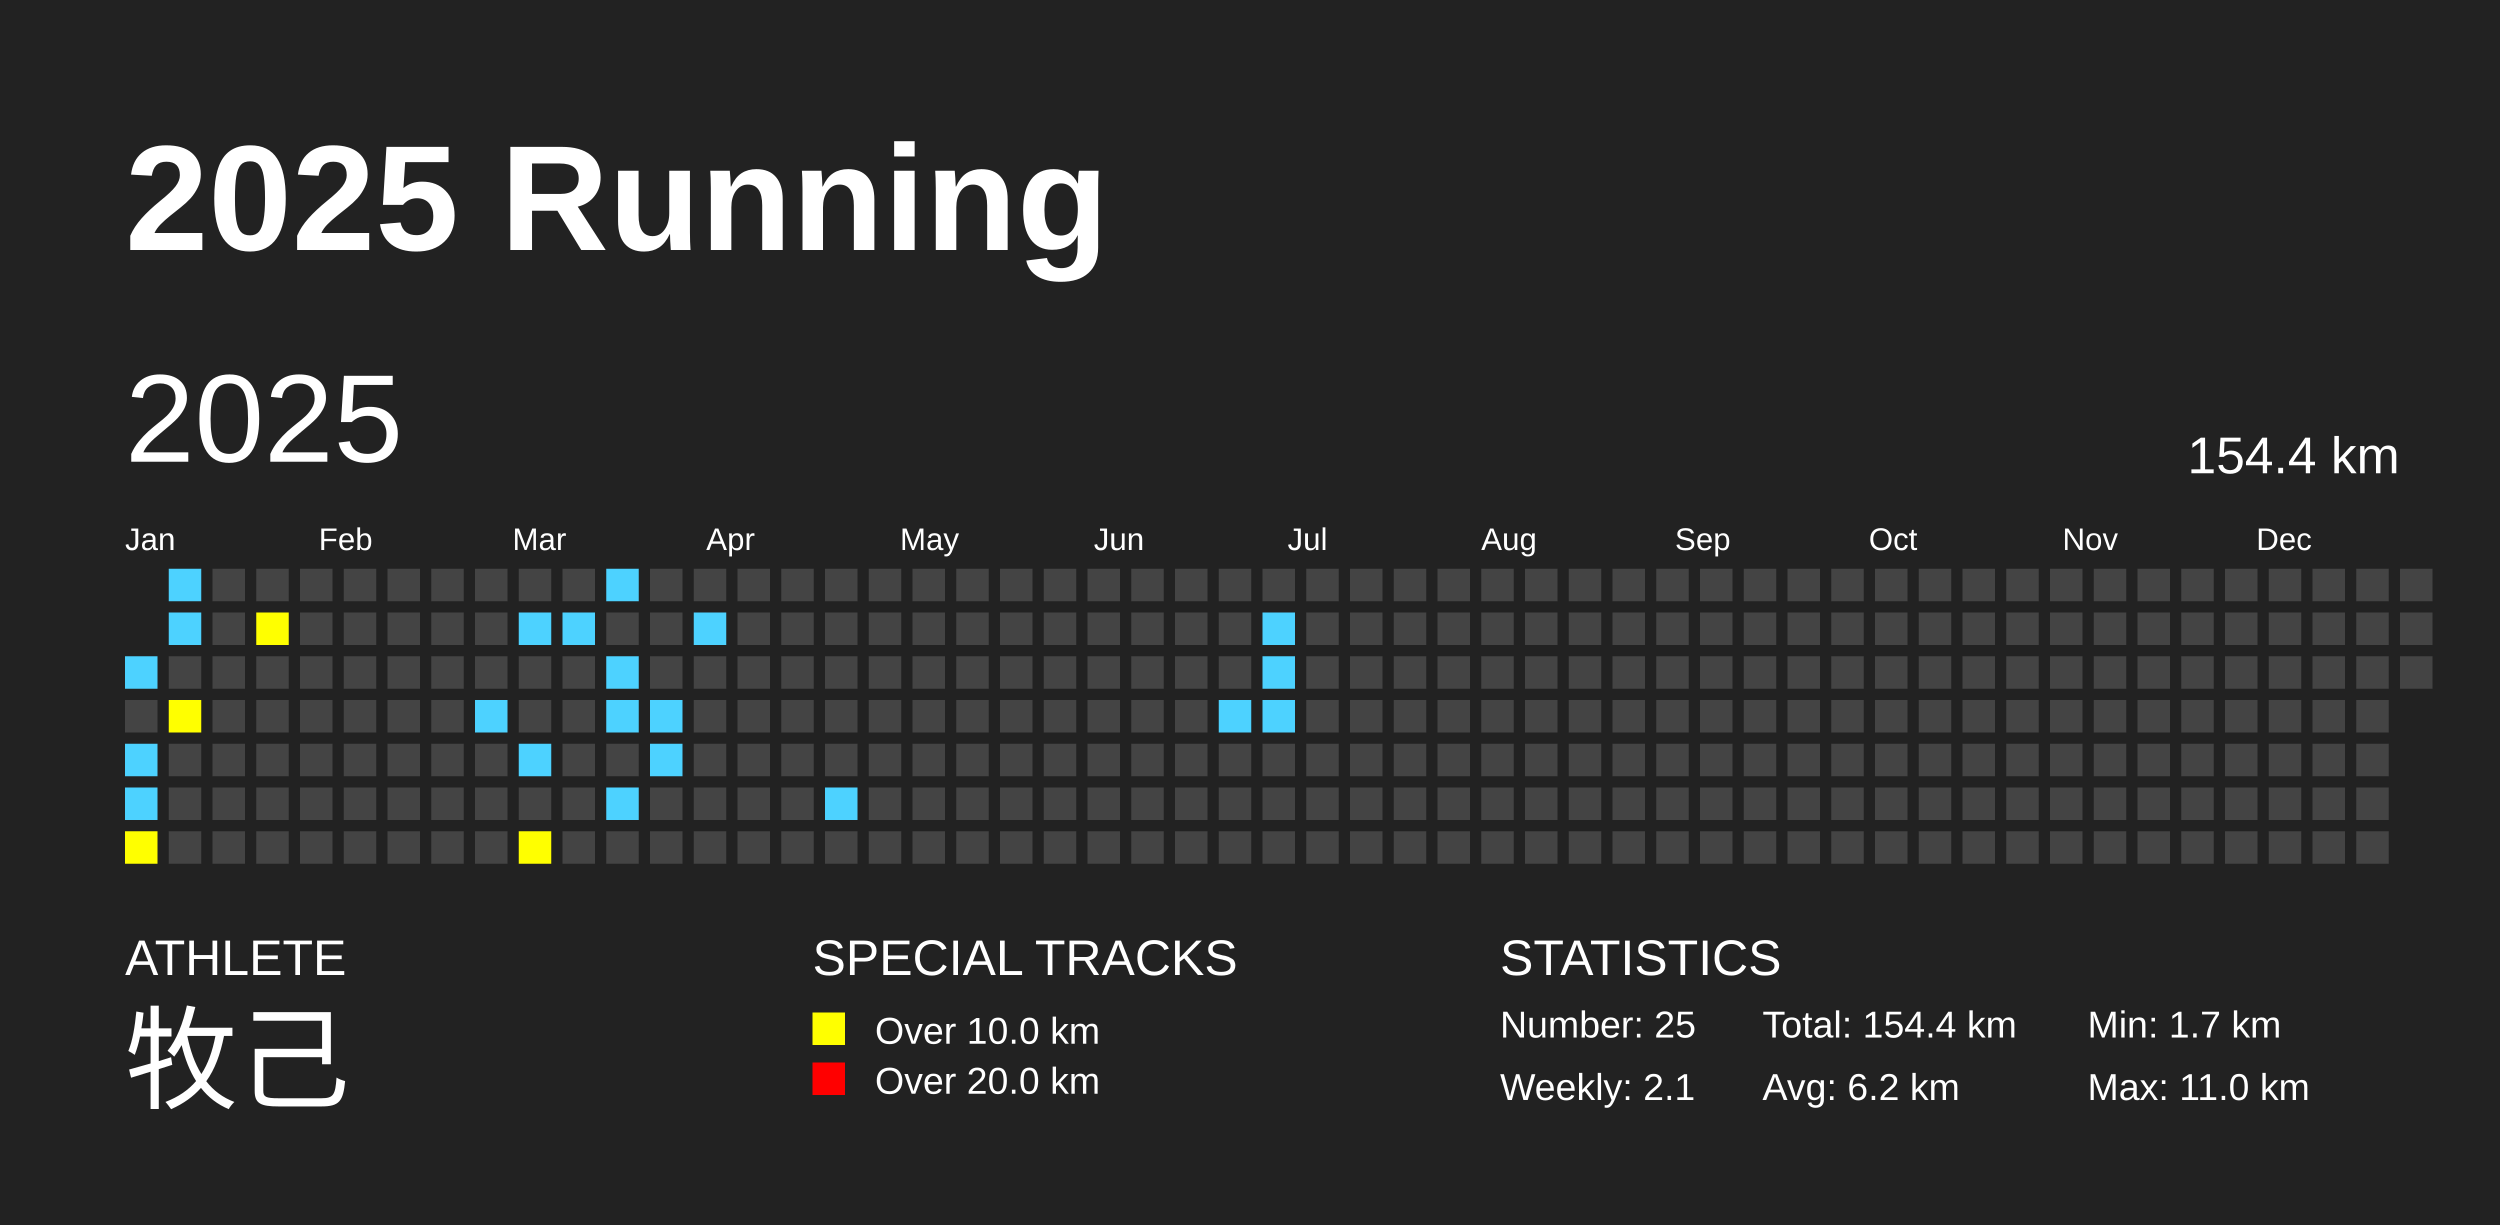
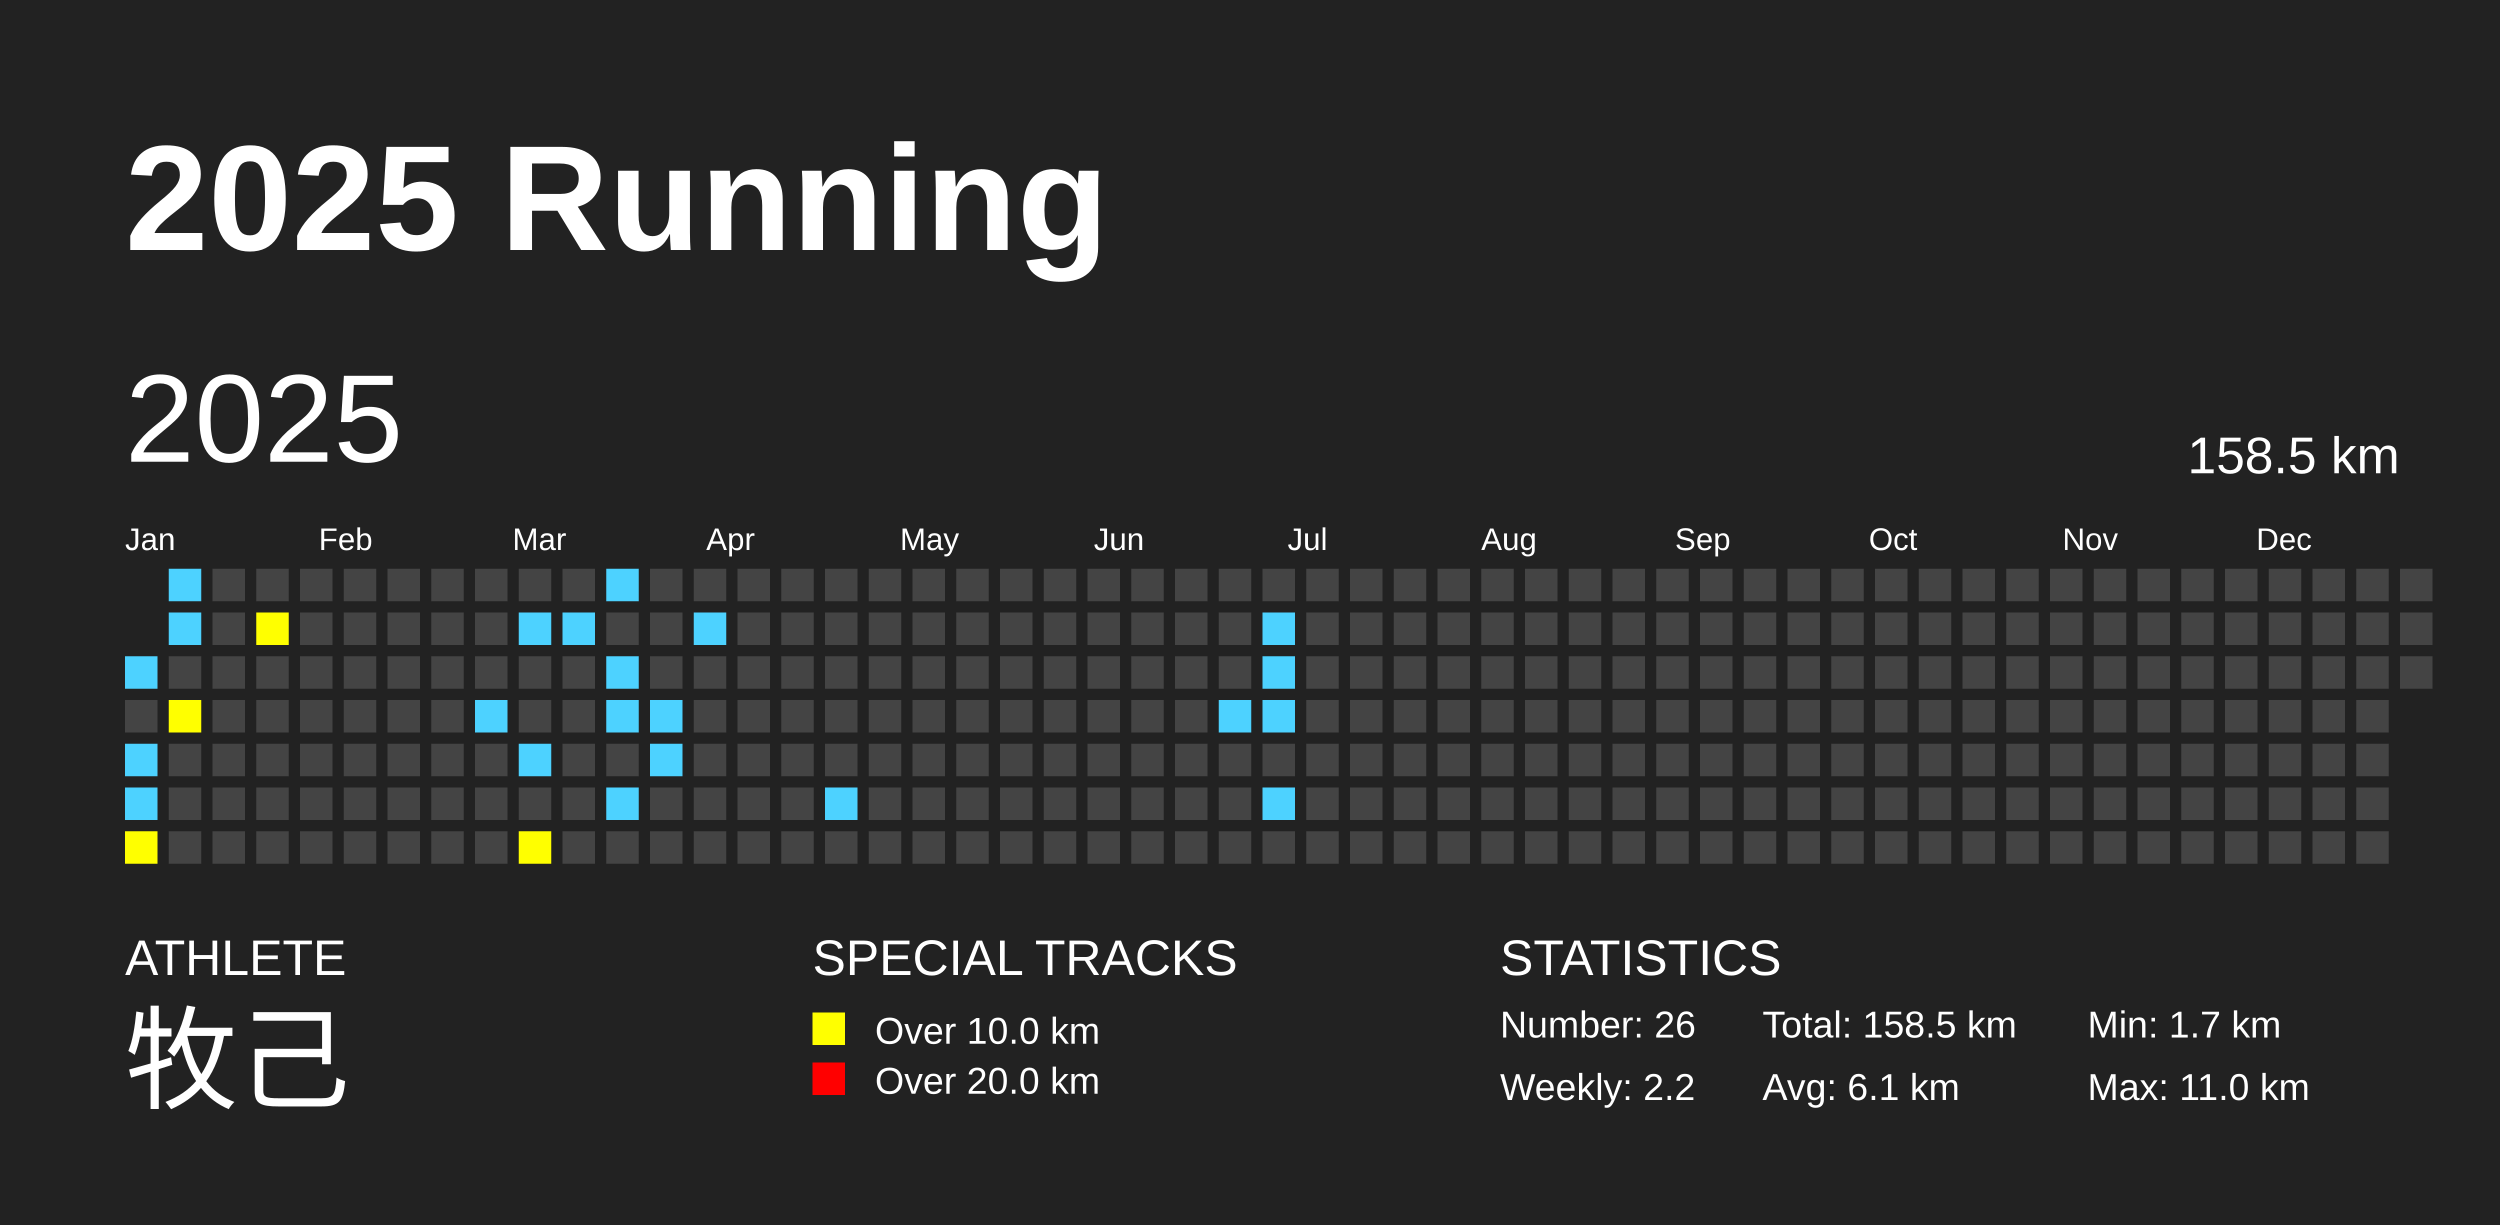
<svg xmlns="http://www.w3.org/2000/svg" baseProfile="full" height="98mm" version="1.1" viewBox="0,0,200,98" width="200mm">
  <defs />
  <rect fill="#222222" height="98" width="200" x="0" y="0" />
  <text fill="#FFFFFF" style="font-size:12px; font-family:Arial; font-weight:bold;" x="10" y="20">2025 Running</text>
  <text fill="#FFFFFF" style="font-size:4px; font-family:Arial" x="10" y="78">ATHLETE</text>
  <text fill="#FFFFFF" style="font-size:9px; font-family:Arial" x="10" y="88">牧己</text>
  <text fill="#FFFFFF" style="font-size:4px; font-family:Arial" x="65" y="78">SPECIAL TRACKS</text>
  <rect fill="yellow" height="2.6" width="2.6" x="65" y="81" />
  <text fill="#FFFFFF" style="font-size:3px; font-family:Arial" x="70" y="83.5">Over 10.0 km</text>
  <rect fill="red" height="2.6" width="2.6" x="65" y="85" />
  <text fill="#FFFFFF" style="font-size:3px; font-family:Arial" x="70" y="87.5">Over 20.0 km</text>
  <text fill="#FFFFFF" style="font-size:4px; font-family:Arial" x="120" y="78">STATISTICS</text>
-   <text fill="#FFFFFF" style="font-size:3px; font-family:Arial" x="120" y="83">Number: 25</text>
-   <text fill="#FFFFFF" style="font-size:3px; font-family:Arial" x="120" y="88">Weekly: 2.1</text>
-   <text fill="#FFFFFF" style="font-size:3px; font-family:Arial" x="141" y="83">Total: 154.4 km</text>
-   <text fill="#FFFFFF" style="font-size:3px; font-family:Arial" x="141" y="88">Avg: 6.2 km</text>
+   <text fill="#FFFFFF" style="font-size:3px; font-family:Arial" x="120" y="83">Number: 26</text>
+   <text fill="#FFFFFF" style="font-size:3px; font-family:Arial" x="120" y="88">Weekly: 2.2</text>
+   <text fill="#FFFFFF" style="font-size:3px; font-family:Arial" x="141" y="83">Total: 158.5 km</text>
+   <text fill="#FFFFFF" style="font-size:3px; font-family:Arial" x="141" y="88">Avg: 6.1 km</text>
  <text fill="#FFFFFF" style="font-size:3px; font-family:Arial" x="167" y="83">Min: 1.7 km</text>
  <text fill="#FFFFFF" style="font-size:3px; font-family:Arial" x="167" y="88">Max: 11.0 km</text>
  <text dominant-baseline="hanging" fill="#FFFFFF" style="font-size:10.0px; font-family:Arial;" x="10" y="30">2025</text>
-   <text dominant-baseline="hanging" fill="#FFFFFF" style="font-size:4.125px; font-family:Arial;" x="175" y="35">154.4 km</text>
+   <text dominant-baseline="hanging" fill="#FFFFFF" style="font-size:4.125px; font-family:Arial;" x="175" y="35">158.5 km</text>
  <text fill="#FFFFFF" style="font-size:2.5px; font-family:Arial" x="10.0" y="44">Jan</text>
  <text fill="#FFFFFF" style="font-size:2.5px; font-family:Arial" x="25.5" y="44">Feb</text>
  <text fill="#FFFFFF" style="font-size:2.5px; font-family:Arial" x="41.0" y="44">Mar</text>
  <text fill="#FFFFFF" style="font-size:2.5px; font-family:Arial" x="56.5" y="44">Apr</text>
  <text fill="#FFFFFF" style="font-size:2.5px; font-family:Arial" x="72.0" y="44">May</text>
  <text fill="#FFFFFF" style="font-size:2.5px; font-family:Arial" x="87.5" y="44">Jun</text>
  <text fill="#FFFFFF" style="font-size:2.5px; font-family:Arial" x="103.0" y="44">Jul</text>
  <text fill="#FFFFFF" style="font-size:2.5px; font-family:Arial" x="118.5" y="44">Aug</text>
  <text fill="#FFFFFF" style="font-size:2.5px; font-family:Arial" x="134.0" y="44">Sep</text>
  <text fill="#FFFFFF" style="font-size:2.5px; font-family:Arial" x="149.5" y="44">Oct</text>
  <text fill="#FFFFFF" style="font-size:2.5px; font-family:Arial" x="165.0" y="44">Nov</text>
  <text fill="#FFFFFF" style="font-size:2.5px; font-family:Arial" x="180.5" y="44">Dec</text>
  <rect fill="#4DD2FF" height="2.6" width="2.6" x="10.0" y="52.5" />
  <rect fill="#444444" height="2.6" width="2.6" x="10.0" y="56.0" />
  <rect fill="#4DD2FF" height="2.6" width="2.6" x="10.0" y="59.5" />
  <rect fill="#4DD2FF" height="2.6" width="2.6" x="10.0" y="63.0" />
  <rect fill="yellow" height="2.6" width="2.6" x="10.0" y="66.5" />
  <rect fill="#4DD2FF" height="2.6" width="2.6" x="13.5" y="45.5" />
  <rect fill="#4DD2FF" height="2.6" width="2.6" x="13.5" y="49.0" />
  <rect fill="#444444" height="2.6" width="2.6" x="13.5" y="52.5" />
  <rect fill="yellow" height="2.6" width="2.6" x="13.5" y="56.0" />
  <rect fill="#444444" height="2.6" width="2.6" x="13.5" y="59.5" />
  <rect fill="#444444" height="2.6" width="2.6" x="13.5" y="63.0" />
  <rect fill="#444444" height="2.6" width="2.6" x="13.5" y="66.5" />
  <rect fill="#444444" height="2.6" width="2.6" x="17.0" y="45.5" />
  <rect fill="#444444" height="2.6" width="2.6" x="17.0" y="49.0" />
  <rect fill="#444444" height="2.6" width="2.6" x="17.0" y="52.5" />
  <rect fill="#444444" height="2.6" width="2.6" x="17.0" y="56.0" />
  <rect fill="#444444" height="2.6" width="2.6" x="17.0" y="59.5" />
  <rect fill="#444444" height="2.6" width="2.6" x="17.0" y="63.0" />
  <rect fill="#444444" height="2.6" width="2.6" x="17.0" y="66.5" />
  <rect fill="#444444" height="2.6" width="2.6" x="20.5" y="45.5" />
  <rect fill="yellow" height="2.6" width="2.6" x="20.5" y="49.0" />
  <rect fill="#444444" height="2.6" width="2.6" x="20.5" y="52.5" />
  <rect fill="#444444" height="2.6" width="2.6" x="20.5" y="56.0" />
  <rect fill="#444444" height="2.6" width="2.6" x="20.5" y="59.5" />
  <rect fill="#444444" height="2.6" width="2.6" x="20.5" y="63.0" />
  <rect fill="#444444" height="2.6" width="2.6" x="20.5" y="66.5" />
  <rect fill="#444444" height="2.6" width="2.6" x="24.0" y="45.5" />
  <rect fill="#444444" height="2.6" width="2.6" x="24.0" y="49.0" />
  <rect fill="#444444" height="2.6" width="2.6" x="24.0" y="52.5" />
  <rect fill="#444444" height="2.6" width="2.6" x="24.0" y="56.0" />
  <rect fill="#444444" height="2.6" width="2.6" x="24.0" y="59.5" />
  <rect fill="#444444" height="2.6" width="2.6" x="24.0" y="63.0" />
  <rect fill="#444444" height="2.6" width="2.6" x="24.0" y="66.5" />
  <rect fill="#444444" height="2.6" width="2.6" x="27.5" y="45.5" />
  <rect fill="#444444" height="2.6" width="2.6" x="27.5" y="49.0" />
  <rect fill="#444444" height="2.6" width="2.6" x="27.5" y="52.5" />
  <rect fill="#444444" height="2.6" width="2.6" x="27.5" y="56.0" />
  <rect fill="#444444" height="2.6" width="2.6" x="27.5" y="59.5" />
  <rect fill="#444444" height="2.6" width="2.6" x="27.5" y="63.0" />
  <rect fill="#444444" height="2.6" width="2.6" x="27.5" y="66.5" />
  <rect fill="#444444" height="2.6" width="2.6" x="31.0" y="45.5" />
  <rect fill="#444444" height="2.6" width="2.6" x="31.0" y="49.0" />
  <rect fill="#444444" height="2.6" width="2.6" x="31.0" y="52.5" />
  <rect fill="#444444" height="2.6" width="2.6" x="31.0" y="56.0" />
  <rect fill="#444444" height="2.6" width="2.6" x="31.0" y="59.5" />
  <rect fill="#444444" height="2.6" width="2.6" x="31.0" y="63.0" />
  <rect fill="#444444" height="2.6" width="2.6" x="31.0" y="66.5" />
  <rect fill="#444444" height="2.6" width="2.6" x="34.5" y="45.5" />
  <rect fill="#444444" height="2.6" width="2.6" x="34.5" y="49.0" />
  <rect fill="#444444" height="2.6" width="2.6" x="34.5" y="52.5" />
  <rect fill="#444444" height="2.6" width="2.6" x="34.5" y="56.0" />
  <rect fill="#444444" height="2.6" width="2.6" x="34.5" y="59.5" />
  <rect fill="#444444" height="2.6" width="2.6" x="34.5" y="63.0" />
  <rect fill="#444444" height="2.6" width="2.6" x="34.5" y="66.5" />
  <rect fill="#444444" height="2.6" width="2.6" x="38.0" y="45.5" />
  <rect fill="#444444" height="2.6" width="2.6" x="38.0" y="49.0" />
  <rect fill="#444444" height="2.6" width="2.6" x="38.0" y="52.5" />
  <rect fill="#4DD2FF" height="2.6" width="2.6" x="38.0" y="56.0" />
  <rect fill="#444444" height="2.6" width="2.6" x="38.0" y="59.5" />
  <rect fill="#444444" height="2.6" width="2.6" x="38.0" y="63.0" />
  <rect fill="#444444" height="2.6" width="2.6" x="38.0" y="66.5" />
  <rect fill="#444444" height="2.6" width="2.6" x="41.5" y="45.5" />
  <rect fill="#4DD2FF" height="2.6" width="2.6" x="41.5" y="49.0" />
  <rect fill="#444444" height="2.6" width="2.6" x="41.5" y="52.5" />
  <rect fill="#444444" height="2.6" width="2.6" x="41.5" y="56.0" />
  <rect fill="#4DD2FF" height="2.6" width="2.6" x="41.5" y="59.5" />
  <rect fill="#444444" height="2.6" width="2.6" x="41.5" y="63.0" />
  <rect fill="yellow" height="2.6" width="2.6" x="41.5" y="66.5" />
  <rect fill="#444444" height="2.6" width="2.6" x="45.0" y="45.5" />
  <rect fill="#4DD2FF" height="2.6" width="2.6" x="45.0" y="49.0" />
  <rect fill="#444444" height="2.6" width="2.6" x="45.0" y="52.5" />
  <rect fill="#444444" height="2.6" width="2.6" x="45.0" y="56.0" />
  <rect fill="#444444" height="2.6" width="2.6" x="45.0" y="59.5" />
  <rect fill="#444444" height="2.6" width="2.6" x="45.0" y="63.0" />
  <rect fill="#444444" height="2.6" width="2.6" x="45.0" y="66.5" />
  <rect fill="#4DD2FF" height="2.6" width="2.6" x="48.5" y="45.5" />
  <rect fill="#444444" height="2.6" width="2.6" x="48.5" y="49.0" />
  <rect fill="#4DD2FF" height="2.6" width="2.6" x="48.5" y="52.5" />
  <rect fill="#4DD2FF" height="2.6" width="2.6" x="48.5" y="56.0" />
  <rect fill="#444444" height="2.6" width="2.6" x="48.5" y="59.5" />
  <rect fill="#4DD2FF" height="2.6" width="2.6" x="48.5" y="63.0" />
  <rect fill="#444444" height="2.6" width="2.6" x="48.5" y="66.5" />
  <rect fill="#444444" height="2.6" width="2.6" x="52.0" y="45.5" />
  <rect fill="#444444" height="2.6" width="2.6" x="52.0" y="49.0" />
  <rect fill="#444444" height="2.6" width="2.6" x="52.0" y="52.5" />
  <rect fill="#4DD2FF" height="2.6" width="2.6" x="52.0" y="56.0" />
  <rect fill="#4DD2FF" height="2.6" width="2.6" x="52.0" y="59.5" />
  <rect fill="#444444" height="2.6" width="2.6" x="52.0" y="63.0" />
  <rect fill="#444444" height="2.6" width="2.6" x="52.0" y="66.5" />
  <rect fill="#444444" height="2.6" width="2.6" x="55.5" y="45.5" />
  <rect fill="#4DD2FF" height="2.6" width="2.6" x="55.5" y="49.0" />
  <rect fill="#444444" height="2.6" width="2.6" x="55.5" y="52.5" />
  <rect fill="#444444" height="2.6" width="2.6" x="55.5" y="56.0" />
  <rect fill="#444444" height="2.6" width="2.6" x="55.5" y="59.5" />
  <rect fill="#444444" height="2.6" width="2.6" x="55.5" y="63.0" />
  <rect fill="#444444" height="2.6" width="2.6" x="55.5" y="66.5" />
  <rect fill="#444444" height="2.6" width="2.6" x="59.0" y="45.5" />
  <rect fill="#444444" height="2.6" width="2.6" x="59.0" y="49.0" />
  <rect fill="#444444" height="2.6" width="2.6" x="59.0" y="52.5" />
  <rect fill="#444444" height="2.6" width="2.6" x="59.0" y="56.0" />
  <rect fill="#444444" height="2.6" width="2.6" x="59.0" y="59.5" />
  <rect fill="#444444" height="2.6" width="2.6" x="59.0" y="63.0" />
  <rect fill="#444444" height="2.6" width="2.6" x="59.0" y="66.5" />
  <rect fill="#444444" height="2.6" width="2.6" x="62.5" y="45.5" />
  <rect fill="#444444" height="2.6" width="2.6" x="62.5" y="49.0" />
  <rect fill="#444444" height="2.6" width="2.6" x="62.5" y="52.5" />
  <rect fill="#444444" height="2.6" width="2.6" x="62.5" y="56.0" />
  <rect fill="#444444" height="2.6" width="2.6" x="62.5" y="59.5" />
  <rect fill="#444444" height="2.6" width="2.6" x="62.5" y="63.0" />
  <rect fill="#444444" height="2.6" width="2.6" x="62.5" y="66.5" />
  <rect fill="#444444" height="2.6" width="2.6" x="66.0" y="45.5" />
  <rect fill="#444444" height="2.6" width="2.6" x="66.0" y="49.0" />
  <rect fill="#444444" height="2.6" width="2.6" x="66.0" y="52.5" />
  <rect fill="#444444" height="2.6" width="2.6" x="66.0" y="56.0" />
  <rect fill="#444444" height="2.6" width="2.6" x="66.0" y="59.5" />
  <rect fill="#4DD2FF" height="2.6" width="2.6" x="66.0" y="63.0" />
  <rect fill="#444444" height="2.6" width="2.6" x="66.0" y="66.5" />
  <rect fill="#444444" height="2.6" width="2.6" x="69.5" y="45.5" />
  <rect fill="#444444" height="2.6" width="2.6" x="69.5" y="49.0" />
  <rect fill="#444444" height="2.6" width="2.6" x="69.5" y="52.5" />
  <rect fill="#444444" height="2.6" width="2.6" x="69.5" y="56.0" />
  <rect fill="#444444" height="2.6" width="2.6" x="69.5" y="59.5" />
  <rect fill="#444444" height="2.6" width="2.6" x="69.5" y="63.0" />
  <rect fill="#444444" height="2.6" width="2.6" x="69.5" y="66.5" />
  <rect fill="#444444" height="2.6" width="2.6" x="73.0" y="45.5" />
  <rect fill="#444444" height="2.6" width="2.6" x="73.0" y="49.0" />
  <rect fill="#444444" height="2.6" width="2.6" x="73.0" y="52.5" />
  <rect fill="#444444" height="2.6" width="2.6" x="73.0" y="56.0" />
  <rect fill="#444444" height="2.6" width="2.6" x="73.0" y="59.5" />
  <rect fill="#444444" height="2.6" width="2.6" x="73.0" y="63.0" />
  <rect fill="#444444" height="2.6" width="2.6" x="73.0" y="66.5" />
  <rect fill="#444444" height="2.6" width="2.6" x="76.5" y="45.5" />
  <rect fill="#444444" height="2.6" width="2.6" x="76.5" y="49.0" />
  <rect fill="#444444" height="2.6" width="2.6" x="76.5" y="52.5" />
  <rect fill="#444444" height="2.6" width="2.6" x="76.5" y="56.0" />
  <rect fill="#444444" height="2.6" width="2.6" x="76.5" y="59.5" />
  <rect fill="#444444" height="2.6" width="2.6" x="76.5" y="63.0" />
  <rect fill="#444444" height="2.6" width="2.6" x="76.5" y="66.5" />
  <rect fill="#444444" height="2.6" width="2.6" x="80.0" y="45.5" />
  <rect fill="#444444" height="2.6" width="2.6" x="80.0" y="49.0" />
  <rect fill="#444444" height="2.6" width="2.6" x="80.0" y="52.5" />
  <rect fill="#444444" height="2.6" width="2.6" x="80.0" y="56.0" />
  <rect fill="#444444" height="2.6" width="2.6" x="80.0" y="59.5" />
  <rect fill="#444444" height="2.6" width="2.6" x="80.0" y="63.0" />
  <rect fill="#444444" height="2.6" width="2.6" x="80.0" y="66.5" />
  <rect fill="#444444" height="2.6" width="2.6" x="83.5" y="45.5" />
  <rect fill="#444444" height="2.6" width="2.6" x="83.5" y="49.0" />
  <rect fill="#444444" height="2.6" width="2.6" x="83.5" y="52.5" />
  <rect fill="#444444" height="2.6" width="2.6" x="83.5" y="56.0" />
  <rect fill="#444444" height="2.6" width="2.6" x="83.5" y="59.5" />
  <rect fill="#444444" height="2.6" width="2.6" x="83.5" y="63.0" />
  <rect fill="#444444" height="2.6" width="2.6" x="83.5" y="66.5" />
  <rect fill="#444444" height="2.6" width="2.6" x="87.0" y="45.5" />
  <rect fill="#444444" height="2.6" width="2.6" x="87.0" y="49.0" />
  <rect fill="#444444" height="2.6" width="2.6" x="87.0" y="52.5" />
  <rect fill="#444444" height="2.6" width="2.6" x="87.0" y="56.0" />
  <rect fill="#444444" height="2.6" width="2.6" x="87.0" y="59.5" />
  <rect fill="#444444" height="2.6" width="2.6" x="87.0" y="63.0" />
  <rect fill="#444444" height="2.6" width="2.6" x="87.0" y="66.5" />
  <rect fill="#444444" height="2.6" width="2.6" x="90.5" y="45.5" />
  <rect fill="#444444" height="2.6" width="2.6" x="90.5" y="49.0" />
  <rect fill="#444444" height="2.6" width="2.6" x="90.5" y="52.5" />
  <rect fill="#444444" height="2.6" width="2.6" x="90.5" y="56.0" />
  <rect fill="#444444" height="2.6" width="2.6" x="90.5" y="59.5" />
  <rect fill="#444444" height="2.6" width="2.6" x="90.5" y="63.0" />
  <rect fill="#444444" height="2.6" width="2.6" x="90.5" y="66.5" />
  <rect fill="#444444" height="2.6" width="2.6" x="94.0" y="45.5" />
  <rect fill="#444444" height="2.6" width="2.6" x="94.0" y="49.0" />
  <rect fill="#444444" height="2.6" width="2.6" x="94.0" y="52.5" />
  <rect fill="#444444" height="2.6" width="2.6" x="94.0" y="56.0" />
  <rect fill="#444444" height="2.6" width="2.6" x="94.0" y="59.5" />
  <rect fill="#444444" height="2.6" width="2.6" x="94.0" y="63.0" />
  <rect fill="#444444" height="2.6" width="2.6" x="94.0" y="66.5" />
  <rect fill="#444444" height="2.6" width="2.6" x="97.5" y="45.5" />
  <rect fill="#444444" height="2.6" width="2.6" x="97.5" y="49.0" />
  <rect fill="#444444" height="2.6" width="2.6" x="97.5" y="52.5" />
  <rect fill="#4DD2FF" height="2.6" width="2.6" x="97.5" y="56.0" />
  <rect fill="#444444" height="2.6" width="2.6" x="97.5" y="59.5" />
  <rect fill="#444444" height="2.6" width="2.6" x="97.5" y="63.0" />
  <rect fill="#444444" height="2.6" width="2.6" x="97.5" y="66.5" />
  <rect fill="#444444" height="2.6" width="2.6" x="101.0" y="45.5" />
  <rect fill="#4DD2FF" height="2.6" width="2.6" x="101.0" y="49.0" />
  <rect fill="#4DD2FF" height="2.6" width="2.6" x="101.0" y="52.5" />
  <rect fill="#4DD2FF" height="2.6" width="2.6" x="101.0" y="56.0" />
  <rect fill="#444444" height="2.6" width="2.6" x="101.0" y="59.5" />
-   <rect fill="#444444" height="2.6" width="2.6" x="101.0" y="63.0" />
+   <rect fill="#4DD2FF" height="2.6" width="2.6" x="101.0" y="63.0" />
  <rect fill="#444444" height="2.6" width="2.6" x="101.0" y="66.5" />
  <rect fill="#444444" height="2.6" width="2.6" x="104.5" y="45.5" />
  <rect fill="#444444" height="2.6" width="2.6" x="104.5" y="49.0" />
  <rect fill="#444444" height="2.6" width="2.6" x="104.5" y="52.5" />
  <rect fill="#444444" height="2.6" width="2.6" x="104.5" y="56.0" />
  <rect fill="#444444" height="2.6" width="2.6" x="104.5" y="59.5" />
  <rect fill="#444444" height="2.6" width="2.6" x="104.5" y="63.0" />
  <rect fill="#444444" height="2.6" width="2.6" x="104.5" y="66.5" />
  <rect fill="#444444" height="2.6" width="2.6" x="108.0" y="45.5" />
  <rect fill="#444444" height="2.6" width="2.6" x="108.0" y="49.0" />
  <rect fill="#444444" height="2.6" width="2.6" x="108.0" y="52.5" />
  <rect fill="#444444" height="2.6" width="2.6" x="108.0" y="56.0" />
  <rect fill="#444444" height="2.6" width="2.6" x="108.0" y="59.5" />
  <rect fill="#444444" height="2.6" width="2.6" x="108.0" y="63.0" />
  <rect fill="#444444" height="2.6" width="2.6" x="108.0" y="66.5" />
  <rect fill="#444444" height="2.6" width="2.6" x="111.5" y="45.5" />
  <rect fill="#444444" height="2.6" width="2.6" x="111.5" y="49.0" />
  <rect fill="#444444" height="2.6" width="2.6" x="111.5" y="52.5" />
  <rect fill="#444444" height="2.6" width="2.6" x="111.5" y="56.0" />
  <rect fill="#444444" height="2.6" width="2.6" x="111.5" y="59.5" />
  <rect fill="#444444" height="2.6" width="2.6" x="111.5" y="63.0" />
  <rect fill="#444444" height="2.6" width="2.6" x="111.5" y="66.5" />
  <rect fill="#444444" height="2.6" width="2.6" x="115.0" y="45.5" />
  <rect fill="#444444" height="2.6" width="2.6" x="115.0" y="49.0" />
  <rect fill="#444444" height="2.6" width="2.6" x="115.0" y="52.5" />
  <rect fill="#444444" height="2.6" width="2.6" x="115.0" y="56.0" />
  <rect fill="#444444" height="2.6" width="2.6" x="115.0" y="59.5" />
  <rect fill="#444444" height="2.6" width="2.6" x="115.0" y="63.0" />
  <rect fill="#444444" height="2.6" width="2.6" x="115.0" y="66.5" />
  <rect fill="#444444" height="2.6" width="2.6" x="118.5" y="45.5" />
  <rect fill="#444444" height="2.6" width="2.6" x="118.5" y="49.0" />
  <rect fill="#444444" height="2.6" width="2.6" x="118.5" y="52.5" />
  <rect fill="#444444" height="2.6" width="2.6" x="118.5" y="56.0" />
  <rect fill="#444444" height="2.6" width="2.6" x="118.5" y="59.5" />
  <rect fill="#444444" height="2.6" width="2.6" x="118.5" y="63.0" />
  <rect fill="#444444" height="2.6" width="2.6" x="118.5" y="66.5" />
  <rect fill="#444444" height="2.6" width="2.6" x="122.0" y="45.5" />
  <rect fill="#444444" height="2.6" width="2.6" x="122.0" y="49.0" />
  <rect fill="#444444" height="2.6" width="2.6" x="122.0" y="52.5" />
  <rect fill="#444444" height="2.6" width="2.6" x="122.0" y="56.0" />
  <rect fill="#444444" height="2.6" width="2.6" x="122.0" y="59.5" />
  <rect fill="#444444" height="2.6" width="2.6" x="122.0" y="63.0" />
  <rect fill="#444444" height="2.6" width="2.6" x="122.0" y="66.5" />
  <rect fill="#444444" height="2.6" width="2.6" x="125.5" y="45.5" />
  <rect fill="#444444" height="2.6" width="2.6" x="125.5" y="49.0" />
  <rect fill="#444444" height="2.6" width="2.6" x="125.5" y="52.5" />
  <rect fill="#444444" height="2.6" width="2.6" x="125.5" y="56.0" />
  <rect fill="#444444" height="2.6" width="2.6" x="125.5" y="59.5" />
  <rect fill="#444444" height="2.6" width="2.6" x="125.5" y="63.0" />
  <rect fill="#444444" height="2.6" width="2.6" x="125.5" y="66.5" />
  <rect fill="#444444" height="2.6" width="2.6" x="129.0" y="45.5" />
  <rect fill="#444444" height="2.6" width="2.6" x="129.0" y="49.0" />
  <rect fill="#444444" height="2.6" width="2.6" x="129.0" y="52.5" />
  <rect fill="#444444" height="2.6" width="2.6" x="129.0" y="56.0" />
  <rect fill="#444444" height="2.6" width="2.6" x="129.0" y="59.5" />
  <rect fill="#444444" height="2.6" width="2.6" x="129.0" y="63.0" />
  <rect fill="#444444" height="2.6" width="2.6" x="129.0" y="66.5" />
  <rect fill="#444444" height="2.6" width="2.6" x="132.5" y="45.5" />
  <rect fill="#444444" height="2.6" width="2.6" x="132.5" y="49.0" />
  <rect fill="#444444" height="2.6" width="2.6" x="132.5" y="52.5" />
  <rect fill="#444444" height="2.6" width="2.6" x="132.5" y="56.0" />
  <rect fill="#444444" height="2.6" width="2.6" x="132.5" y="59.5" />
  <rect fill="#444444" height="2.6" width="2.6" x="132.5" y="63.0" />
  <rect fill="#444444" height="2.6" width="2.6" x="132.5" y="66.5" />
  <rect fill="#444444" height="2.6" width="2.6" x="136.0" y="45.5" />
  <rect fill="#444444" height="2.6" width="2.6" x="136.0" y="49.0" />
  <rect fill="#444444" height="2.6" width="2.6" x="136.0" y="52.5" />
  <rect fill="#444444" height="2.6" width="2.6" x="136.0" y="56.0" />
  <rect fill="#444444" height="2.6" width="2.6" x="136.0" y="59.5" />
  <rect fill="#444444" height="2.6" width="2.6" x="136.0" y="63.0" />
  <rect fill="#444444" height="2.6" width="2.6" x="136.0" y="66.5" />
  <rect fill="#444444" height="2.6" width="2.6" x="139.5" y="45.5" />
  <rect fill="#444444" height="2.6" width="2.6" x="139.5" y="49.0" />
  <rect fill="#444444" height="2.6" width="2.6" x="139.5" y="52.5" />
  <rect fill="#444444" height="2.6" width="2.6" x="139.5" y="56.0" />
  <rect fill="#444444" height="2.6" width="2.6" x="139.5" y="59.5" />
  <rect fill="#444444" height="2.6" width="2.6" x="139.5" y="63.0" />
  <rect fill="#444444" height="2.6" width="2.6" x="139.5" y="66.5" />
  <rect fill="#444444" height="2.6" width="2.6" x="143.0" y="45.5" />
  <rect fill="#444444" height="2.6" width="2.6" x="143.0" y="49.0" />
  <rect fill="#444444" height="2.6" width="2.6" x="143.0" y="52.5" />
  <rect fill="#444444" height="2.6" width="2.6" x="143.0" y="56.0" />
  <rect fill="#444444" height="2.6" width="2.6" x="143.0" y="59.5" />
  <rect fill="#444444" height="2.6" width="2.6" x="143.0" y="63.0" />
  <rect fill="#444444" height="2.6" width="2.6" x="143.0" y="66.5" />
  <rect fill="#444444" height="2.6" width="2.6" x="146.5" y="45.5" />
  <rect fill="#444444" height="2.6" width="2.6" x="146.5" y="49.0" />
  <rect fill="#444444" height="2.6" width="2.6" x="146.5" y="52.5" />
  <rect fill="#444444" height="2.6" width="2.6" x="146.5" y="56.0" />
  <rect fill="#444444" height="2.6" width="2.6" x="146.5" y="59.5" />
  <rect fill="#444444" height="2.6" width="2.6" x="146.5" y="63.0" />
  <rect fill="#444444" height="2.6" width="2.6" x="146.5" y="66.5" />
  <rect fill="#444444" height="2.6" width="2.6" x="150.0" y="45.5" />
  <rect fill="#444444" height="2.6" width="2.6" x="150.0" y="49.0" />
  <rect fill="#444444" height="2.6" width="2.6" x="150.0" y="52.5" />
  <rect fill="#444444" height="2.6" width="2.6" x="150.0" y="56.0" />
  <rect fill="#444444" height="2.6" width="2.6" x="150.0" y="59.5" />
  <rect fill="#444444" height="2.6" width="2.6" x="150.0" y="63.0" />
  <rect fill="#444444" height="2.6" width="2.6" x="150.0" y="66.5" />
  <rect fill="#444444" height="2.6" width="2.6" x="153.5" y="45.5" />
  <rect fill="#444444" height="2.6" width="2.6" x="153.5" y="49.0" />
  <rect fill="#444444" height="2.6" width="2.6" x="153.5" y="52.5" />
  <rect fill="#444444" height="2.6" width="2.6" x="153.5" y="56.0" />
  <rect fill="#444444" height="2.6" width="2.6" x="153.5" y="59.5" />
  <rect fill="#444444" height="2.6" width="2.6" x="153.5" y="63.0" />
  <rect fill="#444444" height="2.6" width="2.6" x="153.5" y="66.5" />
  <rect fill="#444444" height="2.6" width="2.6" x="157.0" y="45.5" />
  <rect fill="#444444" height="2.6" width="2.6" x="157.0" y="49.0" />
  <rect fill="#444444" height="2.6" width="2.6" x="157.0" y="52.5" />
  <rect fill="#444444" height="2.6" width="2.6" x="157.0" y="56.0" />
  <rect fill="#444444" height="2.6" width="2.6" x="157.0" y="59.5" />
  <rect fill="#444444" height="2.6" width="2.6" x="157.0" y="63.0" />
  <rect fill="#444444" height="2.6" width="2.6" x="157.0" y="66.5" />
  <rect fill="#444444" height="2.6" width="2.6" x="160.5" y="45.5" />
  <rect fill="#444444" height="2.6" width="2.6" x="160.5" y="49.0" />
  <rect fill="#444444" height="2.6" width="2.6" x="160.5" y="52.5" />
  <rect fill="#444444" height="2.6" width="2.6" x="160.5" y="56.0" />
  <rect fill="#444444" height="2.6" width="2.6" x="160.5" y="59.5" />
  <rect fill="#444444" height="2.6" width="2.6" x="160.5" y="63.0" />
  <rect fill="#444444" height="2.6" width="2.6" x="160.5" y="66.5" />
  <rect fill="#444444" height="2.6" width="2.6" x="164.0" y="45.5" />
  <rect fill="#444444" height="2.6" width="2.6" x="164.0" y="49.0" />
  <rect fill="#444444" height="2.6" width="2.6" x="164.0" y="52.5" />
  <rect fill="#444444" height="2.6" width="2.6" x="164.0" y="56.0" />
  <rect fill="#444444" height="2.6" width="2.6" x="164.0" y="59.5" />
  <rect fill="#444444" height="2.6" width="2.6" x="164.0" y="63.0" />
  <rect fill="#444444" height="2.6" width="2.6" x="164.0" y="66.5" />
  <rect fill="#444444" height="2.6" width="2.6" x="167.5" y="45.5" />
  <rect fill="#444444" height="2.6" width="2.6" x="167.5" y="49.0" />
  <rect fill="#444444" height="2.6" width="2.6" x="167.5" y="52.5" />
  <rect fill="#444444" height="2.6" width="2.6" x="167.5" y="56.0" />
  <rect fill="#444444" height="2.6" width="2.6" x="167.5" y="59.5" />
  <rect fill="#444444" height="2.6" width="2.6" x="167.5" y="63.0" />
  <rect fill="#444444" height="2.6" width="2.6" x="167.5" y="66.5" />
  <rect fill="#444444" height="2.6" width="2.6" x="171.0" y="45.5" />
  <rect fill="#444444" height="2.6" width="2.6" x="171.0" y="49.0" />
  <rect fill="#444444" height="2.6" width="2.6" x="171.0" y="52.5" />
  <rect fill="#444444" height="2.6" width="2.6" x="171.0" y="56.0" />
  <rect fill="#444444" height="2.6" width="2.6" x="171.0" y="59.5" />
  <rect fill="#444444" height="2.6" width="2.6" x="171.0" y="63.0" />
  <rect fill="#444444" height="2.6" width="2.6" x="171.0" y="66.5" />
  <rect fill="#444444" height="2.6" width="2.6" x="174.5" y="45.5" />
  <rect fill="#444444" height="2.6" width="2.6" x="174.5" y="49.0" />
  <rect fill="#444444" height="2.6" width="2.6" x="174.5" y="52.5" />
  <rect fill="#444444" height="2.6" width="2.6" x="174.5" y="56.0" />
  <rect fill="#444444" height="2.6" width="2.6" x="174.5" y="59.5" />
  <rect fill="#444444" height="2.6" width="2.6" x="174.5" y="63.0" />
  <rect fill="#444444" height="2.6" width="2.6" x="174.5" y="66.5" />
  <rect fill="#444444" height="2.6" width="2.6" x="178.0" y="45.5" />
  <rect fill="#444444" height="2.6" width="2.6" x="178.0" y="49.0" />
  <rect fill="#444444" height="2.6" width="2.6" x="178.0" y="52.5" />
  <rect fill="#444444" height="2.6" width="2.6" x="178.0" y="56.0" />
  <rect fill="#444444" height="2.6" width="2.6" x="178.0" y="59.5" />
  <rect fill="#444444" height="2.6" width="2.6" x="178.0" y="63.0" />
  <rect fill="#444444" height="2.6" width="2.6" x="178.0" y="66.5" />
  <rect fill="#444444" height="2.6" width="2.6" x="181.5" y="45.5" />
  <rect fill="#444444" height="2.6" width="2.6" x="181.5" y="49.0" />
  <rect fill="#444444" height="2.6" width="2.6" x="181.5" y="52.5" />
  <rect fill="#444444" height="2.6" width="2.6" x="181.5" y="56.0" />
  <rect fill="#444444" height="2.6" width="2.6" x="181.5" y="59.5" />
  <rect fill="#444444" height="2.6" width="2.6" x="181.5" y="63.0" />
  <rect fill="#444444" height="2.6" width="2.6" x="181.5" y="66.5" />
  <rect fill="#444444" height="2.6" width="2.6" x="185.0" y="45.5" />
  <rect fill="#444444" height="2.6" width="2.6" x="185.0" y="49.0" />
  <rect fill="#444444" height="2.6" width="2.6" x="185.0" y="52.5" />
  <rect fill="#444444" height="2.6" width="2.6" x="185.0" y="56.0" />
  <rect fill="#444444" height="2.6" width="2.6" x="185.0" y="59.5" />
  <rect fill="#444444" height="2.6" width="2.6" x="185.0" y="63.0" />
  <rect fill="#444444" height="2.6" width="2.6" x="185.0" y="66.5" />
  <rect fill="#444444" height="2.6" width="2.6" x="188.5" y="45.5" />
  <rect fill="#444444" height="2.6" width="2.6" x="188.5" y="49.0" />
  <rect fill="#444444" height="2.6" width="2.6" x="188.5" y="52.5" />
  <rect fill="#444444" height="2.6" width="2.6" x="188.5" y="56.0" />
  <rect fill="#444444" height="2.6" width="2.6" x="188.5" y="59.5" />
  <rect fill="#444444" height="2.6" width="2.6" x="188.5" y="63.0" />
  <rect fill="#444444" height="2.6" width="2.6" x="188.5" y="66.5" />
  <rect fill="#444444" height="2.6" width="2.6" x="192.0" y="45.5" />
  <rect fill="#444444" height="2.6" width="2.6" x="192.0" y="49.0" />
  <rect fill="#444444" height="2.6" width="2.6" x="192.0" y="52.5" />
</svg>
